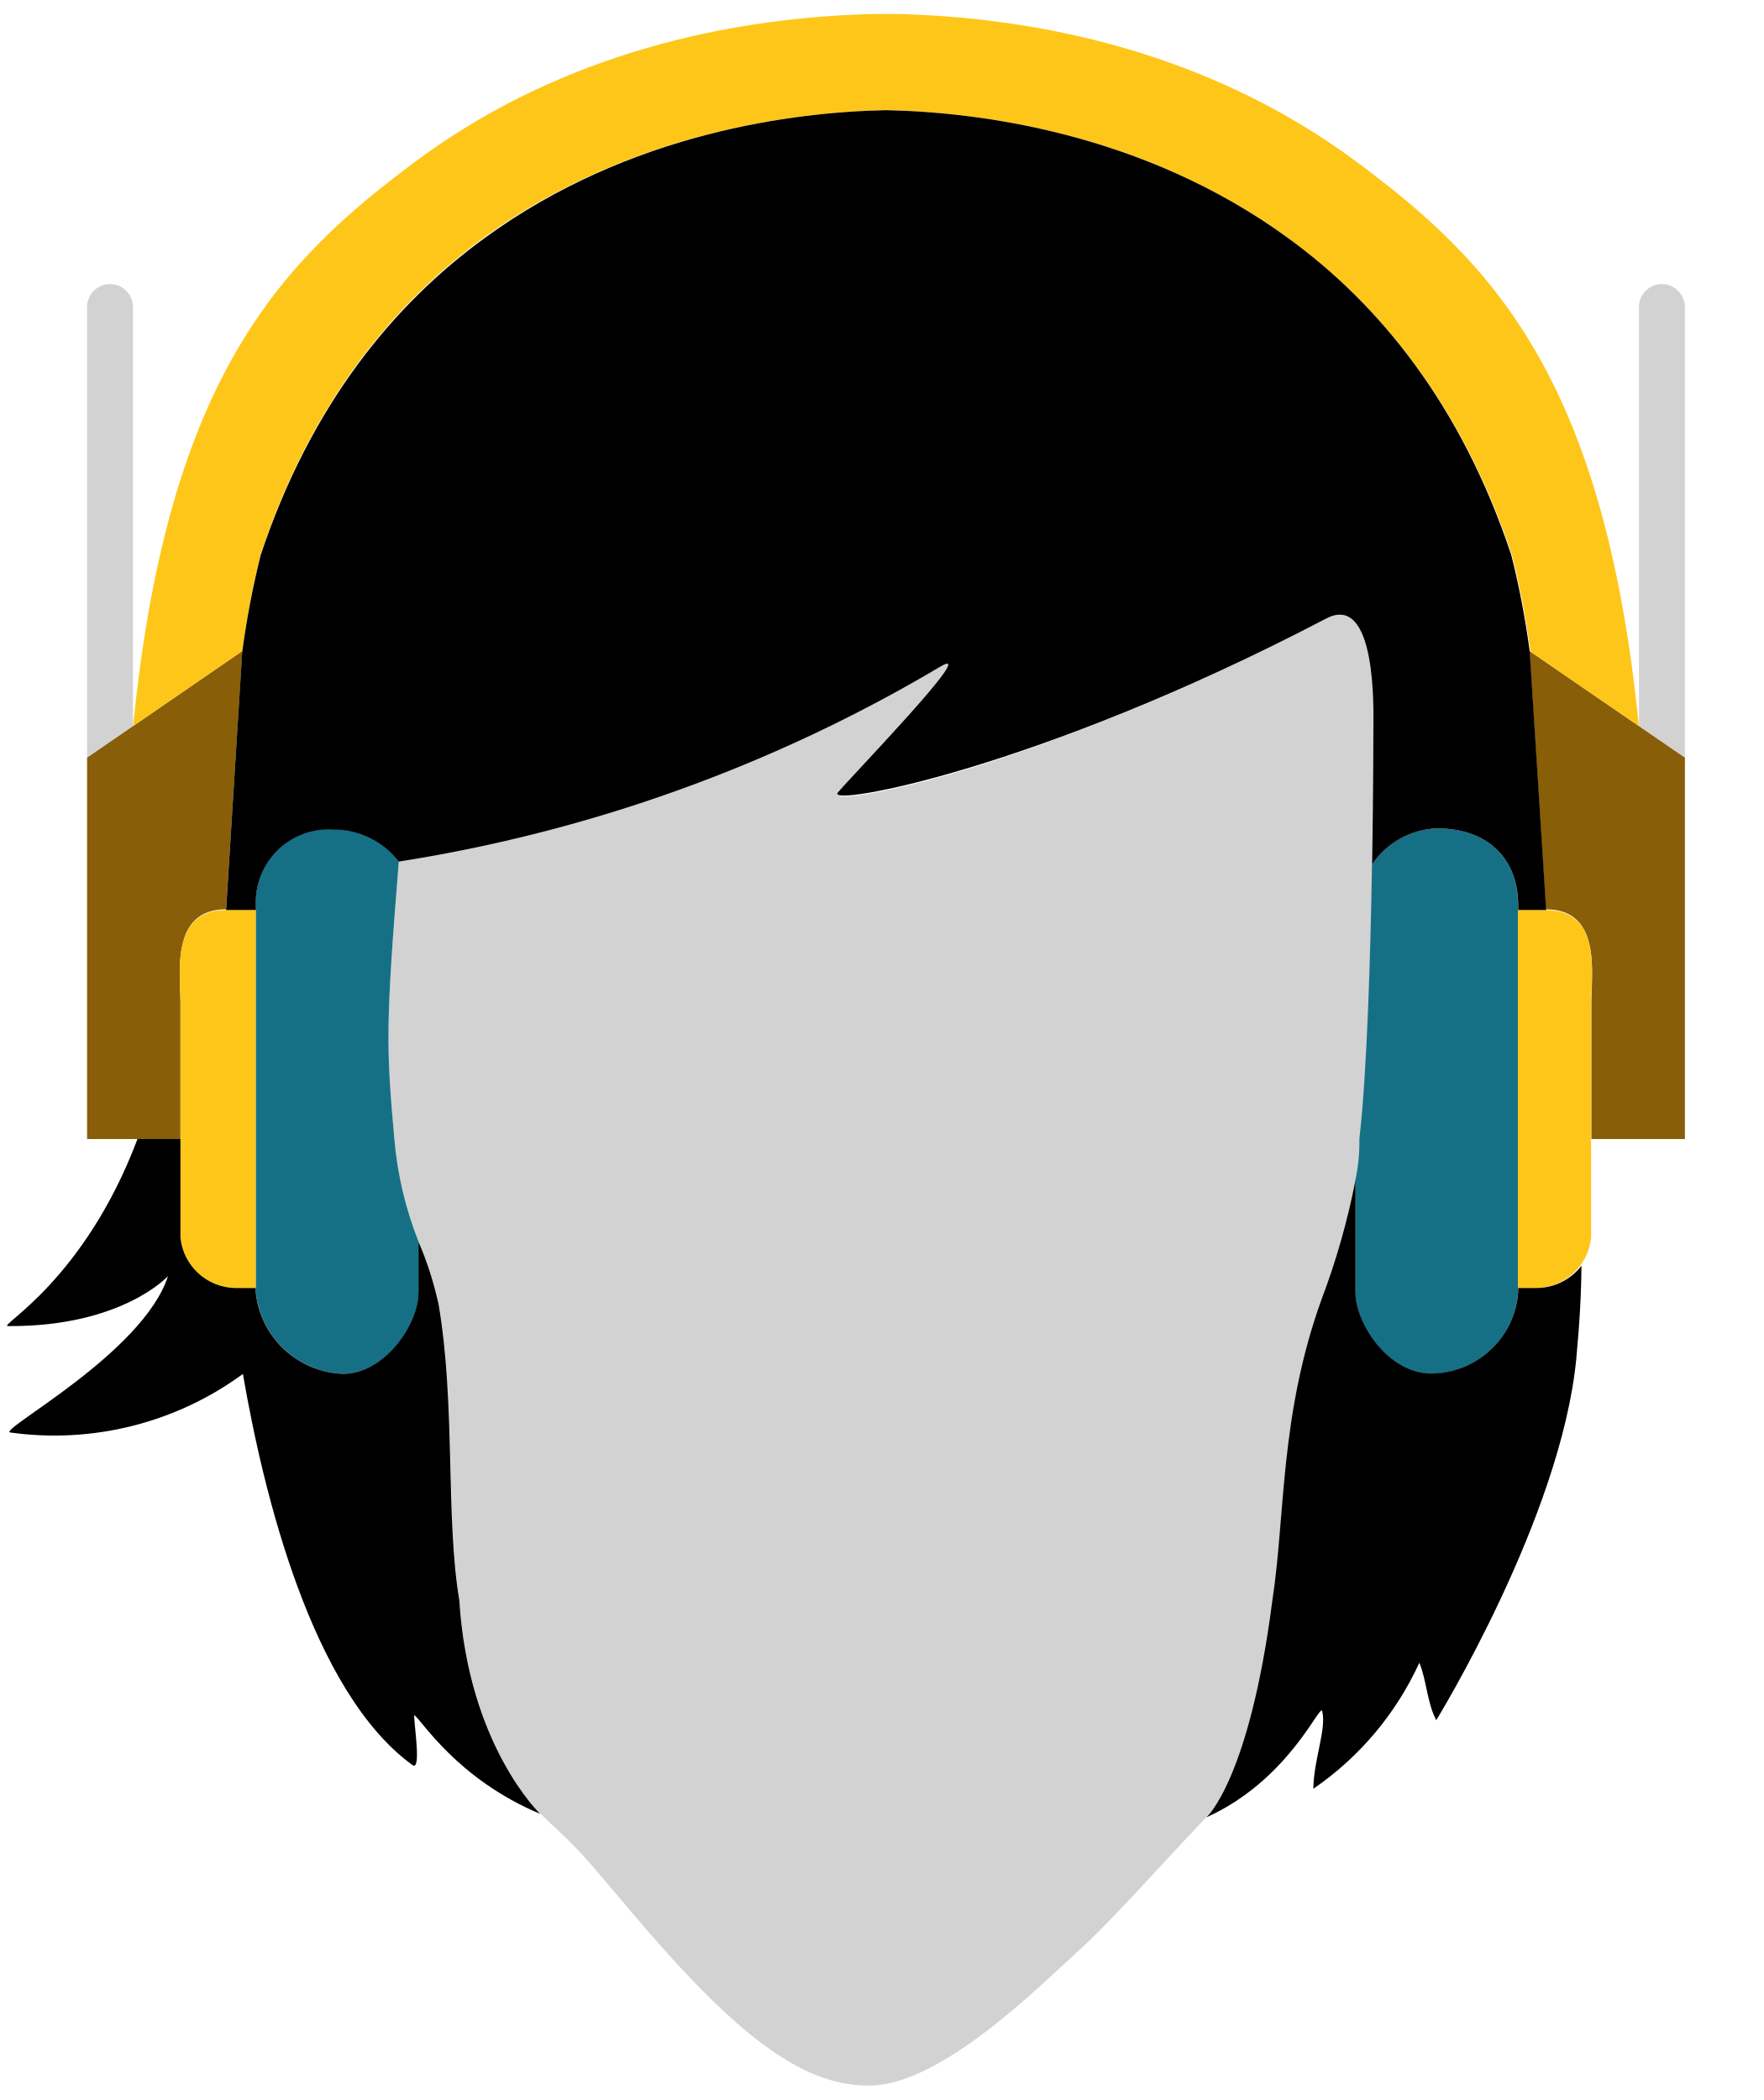
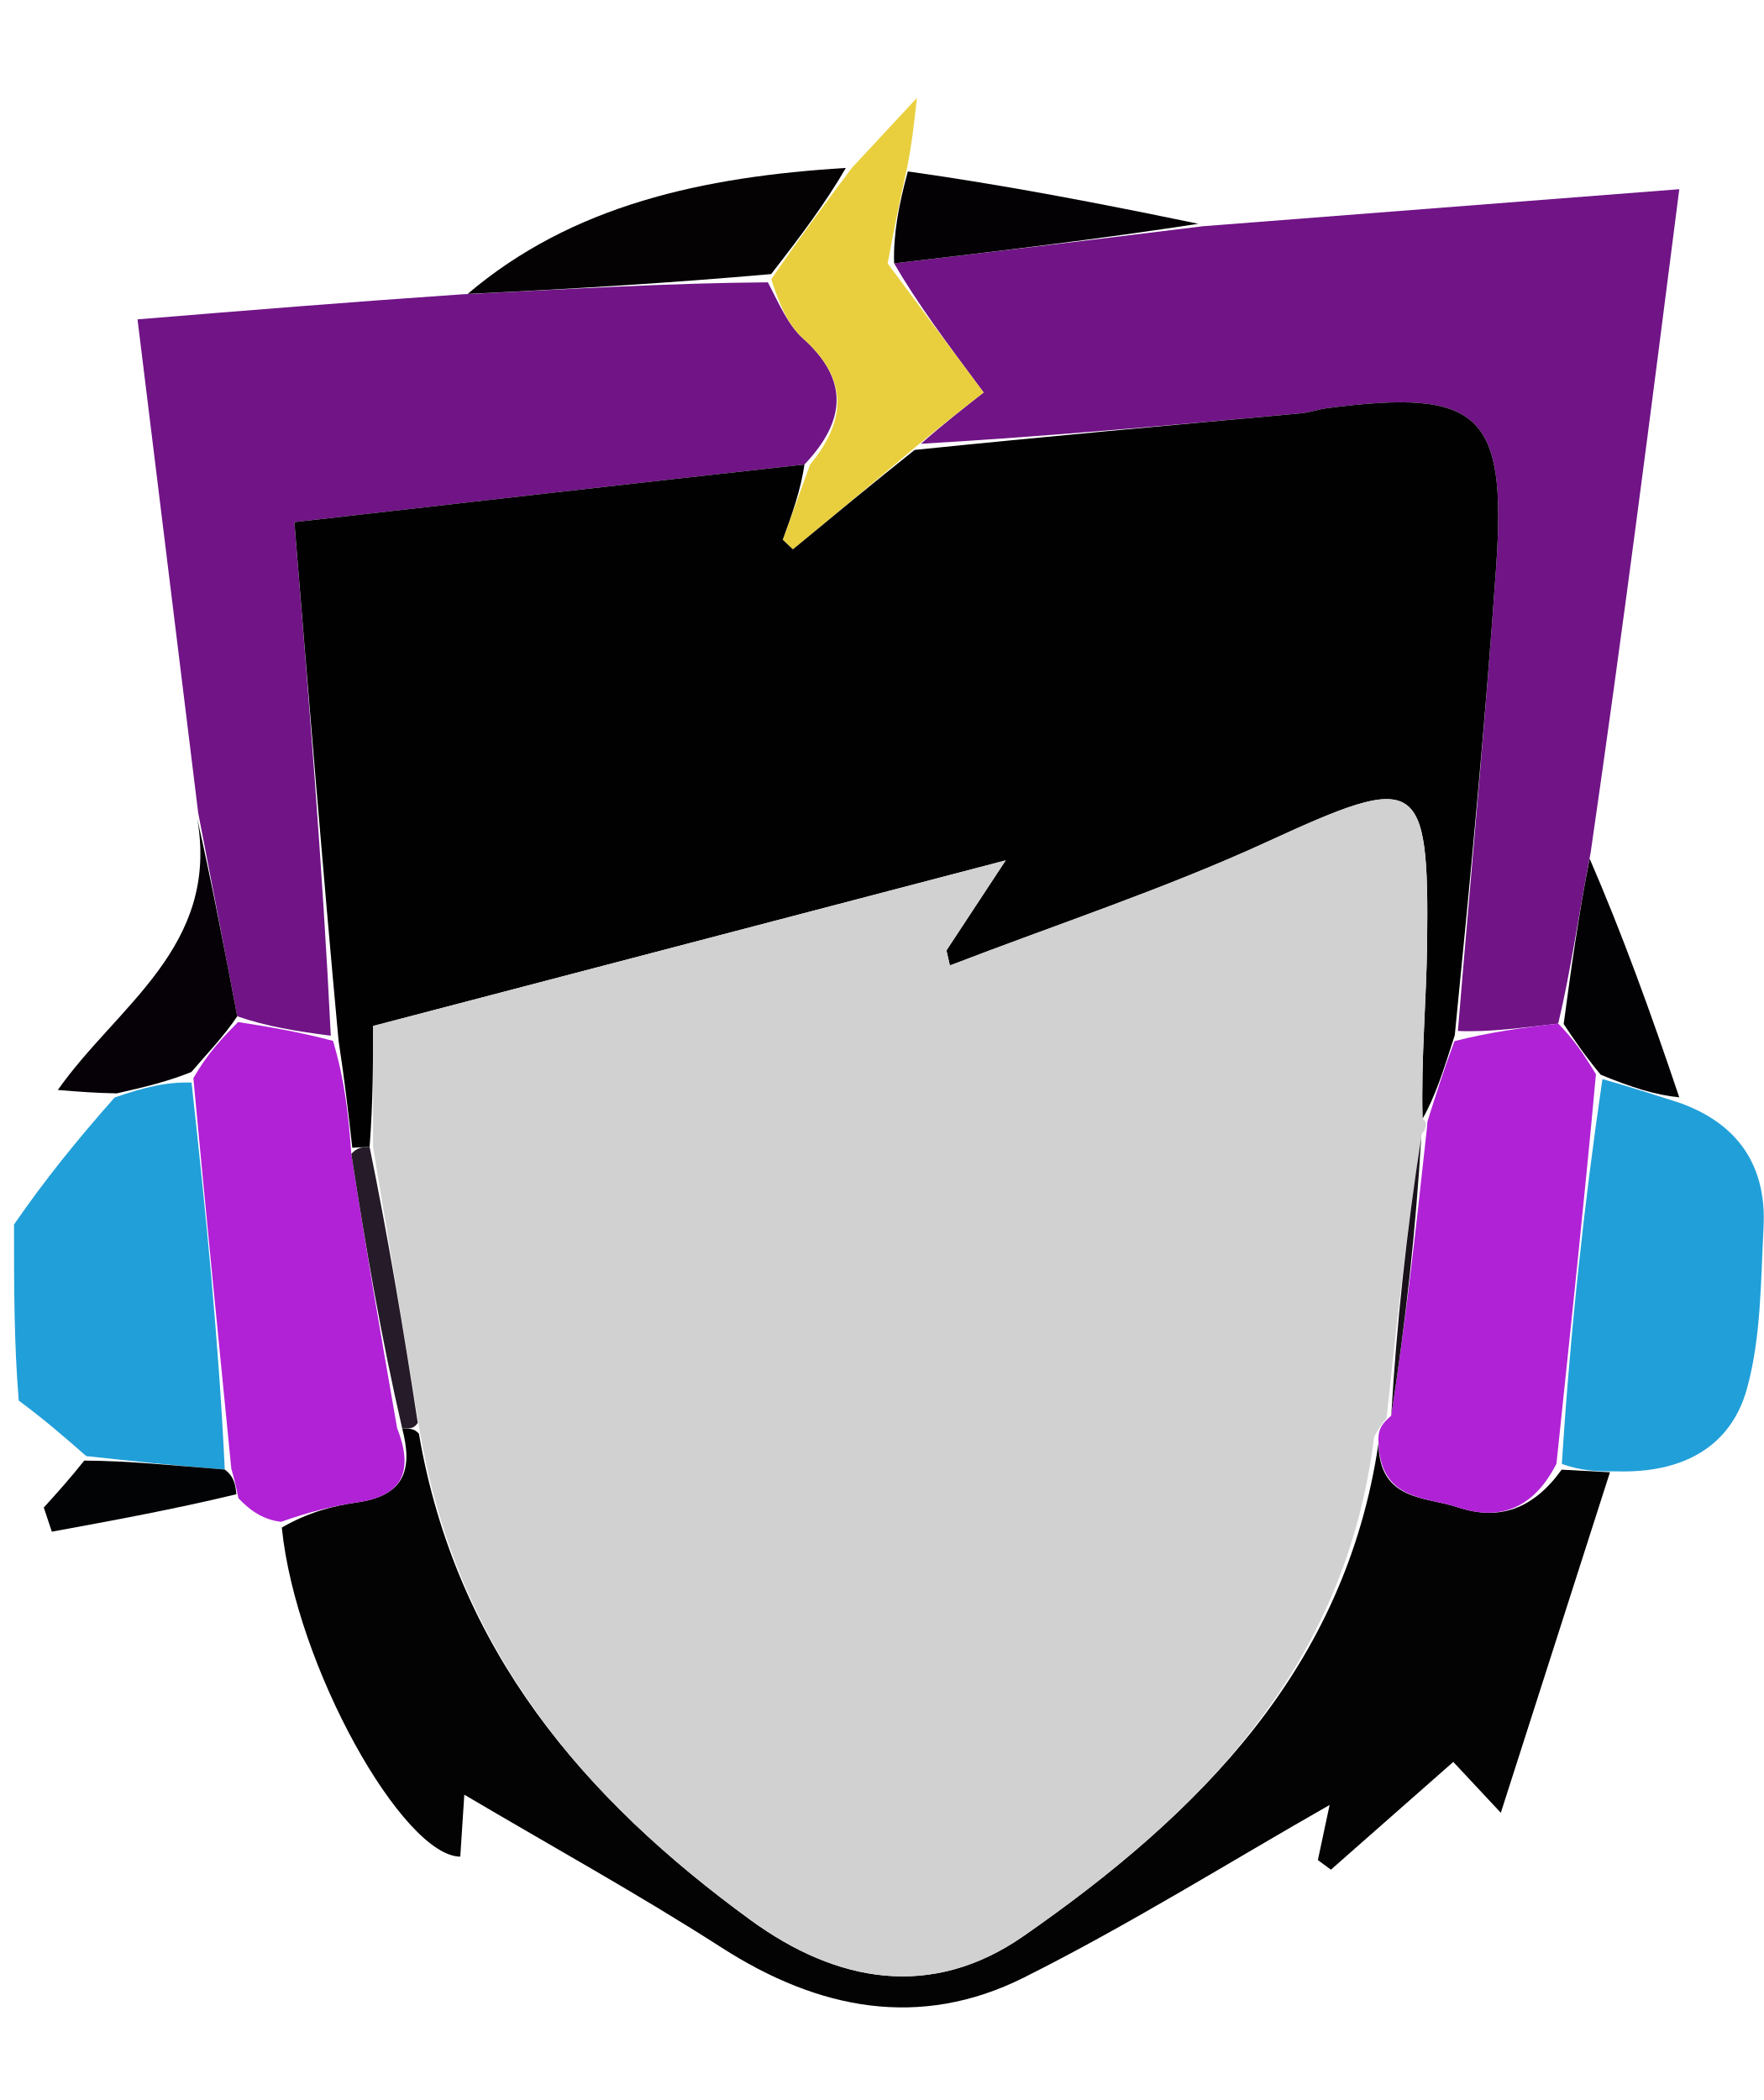
- <svg xmlns="http://www.w3.org/2000/svg" viewBox="0 0 126 150">
-   <path d="m7.86 20.29a1.64 1.64 0 0 0 -1.64 1.64v32.19l3.28-2.25v-29.94a1.65 1.65 0 0 0 -1.64-1.64z" fill="#d2d2d2" />
-   <path d="m17.31 46.5-11.09 7.62v27.24h6.67v-9.72c0-2.15-.72-6.69 3.26-6.69z" fill="#895e08" />
-   <path d="m118.71 20.29a1.64 1.64 0 0 0 -1.64 1.64v29.94l3.28 2.25v-32.19a1.65 1.65 0 0 0 -1.64-1.64z" fill="#d2d2d2" />
-   <path d="m109.25 46.5 11.1 7.62v27.24h-6.68v-9.72c0-2.15.73-6.69-3.25-6.69z" fill="#895e08" />
-   <path d="m16.15 65c-4 0-3.26 4.54-3.26 6.69v16.8a4 4 0 0 0 3.88 3.51h1.51v-27z" fill="#ffc61a" />
-   <path d="m0 0h126v150h-126z" fill="none" opacity=".6" />
-   <path d="m94.73 44.18c-20.68 10.82-35.73 13.61-34.9 12.46s10.35-10.82 7.32-9a108.83 108.83 0 0 1 -38.66 13.81c-.95 11.81-.92 13.32-.32 19.92.53 5.95 2.61 8.54 3.16 11.74 1.24 7.19.51 15.17 1.49 21.2.65 10.4 5.79 15.25 5.79 15.25 3.18 3 2.47 2.28 6.48 7 7.33 8.66 12.1 12.44 17 12.41 5.14 0 12.23-7.19 14.71-9.41s5.36-5.53 9.4-9.8c0 0 3.06-2.67 4.71-15.48.94-6.09.49-13.23 3.52-21.53 3-8.14 2.71-11.46 2.71-11.46 1-8.54 1-29.48 1-29.48-.04-1.06.2-9.52-3.41-7.63z" fill="#d2d2d2" />
-   <path d="m102.63 59.17a5.86 5.86 0 0 0 -4.63 2.56c-.11 6.62-.36 14.94-.9 19.59a13.53 13.53 0 0 1 -.29 3v8c0 2.28 2.41 5.81 5.39 5.81a6.27 6.27 0 0 0 6.23-5.81v-27.67c.01-3.1-1.94-5.48-5.8-5.48z" fill="#167085" />
-   <path d="m28.17 81.37c-.59-6.6-.63-8.11.32-19.88a5.86 5.86 0 0 0 -4.71-2.29 5.19 5.19 0 0 0 -5.5 5.45v27.67a6.5 6.5 0 0 0 6.23 5.81c3 0 5.39-3.53 5.39-5.81v-3.63a25.8 25.8 0 0 1 -1.73-7.32z" fill="#167085" />
-   <path d="m110.42 65h-2v27h1.35a4 4 0 0 0 3.88-3.58v-16.78c.02-2.15.75-6.64-3.23-6.64z" fill="#ffc61a" />
-   <path d="m109.25 46.5 7.81 5.36c-2.49-25.13-10.71-33.29-20.24-40.36-9.37-6.94-20.82-10.18-32.6-10.5h-.94-.94c-11.8.3-23.23 3.54-32.59 10.48-9.54 7.09-17.75 15.25-20.24 40.38l7.8-5.36a63.45 63.45 0 0 1 1.32-6.93c3.57-10.75 9.48-17.91 16-22.65 10.37-7.49 22.17-8.92 28.65-9.05 6.48.13 18.33 1.56 28.72 9.13 6.51 4.74 12.41 11.9 16 22.65a61.37 61.37 0 0 1 1.32 6.92z" fill="#ffc61a" />
-   <path d="m32.81 114.31c-1-6-.25-14-1.49-21.2a24.57 24.57 0 0 0 -1.43-4.42v3.63c0 2.28-2.41 5.81-5.39 5.81a6.5 6.5 0 0 1 -6.23-5.81v-.32h-1.5a4 4 0 0 1 -3.88-3.58v-7.06h-3.07c-3.82 10.14-9.97 13.35-9.26 13.36 8.15.06 11.44-3.57 11.44-3.57-1.78 5.52-12.18 11-11.27 11.17a22.79 22.79 0 0 0 16.62-4.18c1.47 8.53 4.91 22.69 12.09 27.92.68.55.14-2.81.14-3.56.55.36 3.05 4.56 9 7.06.02 0-5.12-4.85-5.77-15.25z" />
-   <path d="m109.79 92h-1.35v.3a6.27 6.27 0 0 1 -6.23 5.81c-3 0-5.39-3.53-5.39-5.81v-8a52.05 52.05 0 0 1 -2.42 8.5c-3 8.3-2.58 15.44-3.52 21.53-1.65 12.81-4.71 15.48-4.71 15.48 5.89-2.65 8.12-8.18 8.27-7.59.33 1.26-.61 3.47-.63 5.55a22 22 0 0 0 7.57-9c.52 1.23.55 2.86 1.21 4.1 0 0 8.9-14.46 10-25.8.25-2.64.36-4.81.37-6.66a4.06 4.06 0 0 1 -3.17 1.59z" />
-   <path d="m98.1 51.84s0 4.35-.09 9.89a5.86 5.86 0 0 1 4.62-2.56c3.86 0 5.81 2.38 5.81 5.48v.35h2l-1.17-18.43a61.37 61.37 0 0 0 -1.32-6.92c-3.59-10.8-9.49-17.96-15.95-22.65-10.39-7.57-22.24-9-28.72-9.13-6.48.13-18.28 1.56-28.66 9.13-6.51 4.74-12.42 11.9-16 22.65a63.45 63.45 0 0 0 -1.32 6.93l-1.15 18.42h2.13v-.3a5.19 5.19 0 0 1 5.5-5.45 5.86 5.86 0 0 1 4.71 2.29 108.83 108.83 0 0 0 38.66-13.91c3-1.81-6.53 8-7.32 9s14.22-1.63 34.9-12.45c3.61-1.89 3.37 6.57 3.37 7.66z" />
+ <svg xmlns="http://www.w3.org/2000/svg" width="126" height="150" version="1.1" enable-background="new 0 0 126 150" xml:space="preserve">
+   <g>
+     <path fill="#219FD8" d="m6.16,104.006c-1.493,-1.305 -2.986,-2.61 -4.819,-3.961c-0.34,-4.07 -0.34,-8.094 -0.34,-12.582c2.219,-3.211 4.439,-5.958 7.184,-9.069c2.133,-0.744 3.742,-1.125 5.497,-1.068c1.045,9.485 1.943,18.533 2.374,27.642c-3.61,-0.279 -6.752,-0.621 -9.895,-0.962z" id="svg_2" />
+     <path fill="#701486" d="m85.944,16.158c11.232,-0.873 22.464,-1.746 34.005,-2.643c-2.068,16.18 -4.018,31.438 -6.331,47.384c-0.884,4.541 -1.405,8.394 -2.317,12.217c-2.657,0.296 -4.923,0.622 -7.166,0.525c0.939,-11.356 1.976,-22.282 2.737,-33.227c0.759,-10.909 -1.218,-12.655 -12.023,-11.268c-0.658,0.085 -1.3,0.319 -1.959,0.38c-9.094,0.836 -18.19,1.653 -27.108,2.172c1.691,-1.487 3.205,-2.67 4.477,-3.664c-2.696,-3.625 -4.775,-6.42 -6.394,-9.224c7.667,-0.89 14.873,-1.771 22.08,-2.653z" id="svg_3" />
+     <path fill="#701486" d="m14.156,58.053c-1.411,-11.48 -2.823,-22.96 -4.333,-35.241c7.661,-0.627 14.946,-1.224 23.135,-1.786c7.898,-0.388 14.891,-0.81 21.892,-0.86c0.828,1.598 1.444,3.053 2.508,4.007c3.251,2.913 3.111,5.849 0.101,9.007c-12.357,1.366 -24.309,2.731 -36.433,4.115c1.031,12.609 2.015,24.648 2.603,36.687c-2.472,-0.326 -4.548,-0.653 -6.683,-1.388c-0.969,-5.12 -1.88,-9.831 -2.79,-14.542z" id="svg_4" />
+     <path fill="#040304" d="m114.997,105.162c-2.471,7.71 -4.943,15.421 -7.796,24.323c-2.001,-2.142 -2.902,-3.106 -3.395,-3.634c-2.822,2.485 -5.782,5.092 -8.742,7.699c-0.31,-0.23 -0.62,-0.459 -0.93,-0.689c0.307,-1.44 0.614,-2.88 0.838,-3.935c-7.218,4.113 -14.346,8.577 -21.833,12.326c-7.43,3.721 -14.676,2.308 -21.598,-2.139c-5.931,-3.81 -12.118,-7.223 -18.376,-10.921c-0.1,1.541 -0.194,2.985 -0.288,4.426c-4.098,-0.04 -11.748,-13.603 -12.748,-23.507c1.907,-1.101 3.654,-1.549 5.428,-1.806c3.424,-0.496 3.918,-2.451 3.17,-5.276c0.604,0.017 0.846,0.008 1.194,0.373c2.658,15.476 11.819,26.092 23.699,34.749c6.148,4.48 12.923,5.703 19.487,1.14c12.569,-8.738 22.997,-19.158 25.356,-35.201c0.054,4.138 3.358,3.802 5.64,4.566c3.022,1.012 5.438,0.106 7.444,-2.681c1.405,0.077 2.427,0.132 3.448,0.186z" id="svg_5" />
+     <path fill="#B121D6" d="m28.366,102.004c1.111,2.85 0.616,4.805 -2.807,5.301c-1.775,0.257 -3.522,0.705 -5.493,1.401c-1.13,-0.156 -2.049,-0.647 -3.036,-1.69c-0.214,-1.072 -0.361,-1.591 -0.508,-2.11c-0.898,-9.047 -1.797,-18.095 -2.71,-27.895c1.054,-1.838 2.124,-2.923 3.193,-4.008c2.076,0.327 4.152,0.653 6.782,1.344c0.828,2.788 1.102,5.211 1.308,8.075c1.045,6.821 2.158,13.201 3.27,19.581z" id="svg_6" />
+     <path fill="#219FD9" d="m115.398,105.095c-1.422,0.012 -2.444,-0.042 -3.838,-0.526c0.604,-9.462 1.581,-18.494 2.899,-27.492c2.051,0.584 3.761,1.133 5.47,1.682c4.21,1.485 6.272,4.513 6.039,8.918c-0.204,3.862 -0.17,7.854 -1.189,11.526c-1.147,4.131 -4.57,6.056 -9.381,5.892z" id="svg_7" />
+     <path fill="#E9CF3D" d="m57.865,33.179c2.605,-3.157 2.745,-6.093 -0.506,-9.006c-1.065,-0.954 -1.68,-2.409 -2.269,-4.224c2.072,-3.043 3.912,-5.497 5.752,-7.951c1.294,-1.392 2.589,-2.784 4.649,-5c-0.244,2.22 -0.356,3.237 -0.683,4.906c-0.611,2.739 -1.008,4.827 -1.404,6.914c2.079,2.795 4.158,5.59 6.854,9.215c-1.271,0.994 -2.785,2.177 -4.749,3.8c-3.257,2.761 -6.065,5.083 -8.873,7.405c-0.242,-0.229 -0.484,-0.459 -0.727,-0.688c0.652,-1.79 1.304,-3.581 1.955,-5.371z" id="svg_8" />
+     <path fill="#040203" d="m60.416,11.996c-1.414,2.456 -3.254,4.91 -5.334,7.581c-7.233,0.639 -14.226,1.061 -21.677,1.416c7.465,-6.348 16.795,-8.371 27.011,-8.997z" id="svg_9" />
+     <path fill="#040104" d="m63.864,18.81c-0.064,-2.079 0.332,-4.167 0.982,-6.566c6.967,0.982 13.68,2.276 20.746,3.741c-6.854,1.053 -14.061,1.935 -21.727,2.824z" id="svg_10" />
+     <path fill="#050106" d="m16.946,72.595c-1.01,1.494 -2.08,2.579 -3.281,3.979c-1.74,0.695 -3.349,1.076 -5.32,1.524c-1.511,-0.025 -2.659,-0.117 -4.214,-0.242c4.201,-5.996 11.558,-10.207 9.958,-19.37c0.977,4.278 1.888,8.989 2.857,14.108z" id="svg_11" />
+     <path fill="#020104" d="m119.948,78.383c-1.729,-0.173 -3.438,-0.722 -5.611,-1.617c-1.191,-1.438 -1.918,-2.529 -2.646,-3.621c0.521,-3.852 1.043,-7.704 1.856,-11.811c2.334,5.388 4.377,11.03 6.401,17.049z" id="svg_12" />
+     <path fill="#010304" d="m16.055,104.968c0.614,0.457 0.761,0.977 0.829,1.764c-4.447,1.07 -8.815,1.872 -13.182,2.674c-0.192,-0.575 -0.383,-1.15 -0.575,-1.725c0.917,-1.011 1.833,-2.022 2.892,-3.354c3.284,0.02 6.427,0.361 10.037,0.641z" id="svg_13" />
+     <path fill="#020102" d="m57.459,33.181c-0.247,1.789 -0.898,3.579 -1.55,5.37c0.242,0.229 0.484,0.459 0.727,0.688c2.808,-2.322 5.615,-4.644 8.696,-7.102c9.368,-0.958 18.464,-1.775 27.558,-2.611c0.659,-0.061 1.3,-0.295 1.959,-0.38c10.805,-1.387 12.782,0.359 12.023,11.268c-0.761,10.945 -1.798,21.871 -2.959,33.53c-0.815,2.542 -1.385,4.36 -2.301,5.964c-0.113,-4.323 0.275,-8.43 0.325,-12.541c0.144,-11.94 -0.621,-12.207 -11.365,-7.266c-7.373,3.391 -15.135,5.937 -22.723,8.861c-0.082,-0.358 -0.165,-0.716 -0.247,-1.074c1.531,-2.326 3.061,-4.652 4.234,-6.434c-14.84,3.885 -29.685,7.771 -45.189,11.83c0,2.378 0,5.518 -0.247,8.637c-0.576,0.024 -0.905,0.051 -1.236,0.061c-0.274,-2.423 -0.548,-4.847 -0.98,-7.635c-1.142,-12.404 -2.126,-24.443 -3.157,-37.052c12.124,-1.384 24.076,-2.749 36.433,-4.115z" id="svg_14" />
+     <path fill="#B022D6" d="m101.958,80.121c0.57,-1.818 1.14,-3.635 1.932,-5.755c2.488,-0.628 4.754,-0.953 7.411,-1.249c1.118,1.12 1.845,2.212 2.695,3.615c-0.855,9.343 -1.832,18.376 -2.82,27.815c-1.634,3.216 -4.05,4.123 -7.071,3.111c-2.282,-0.764 -5.586,-0.429 -5.647,-4.801c-0.016,-0.814 0.282,-1.182 0.915,-1.739c1.053,-6.823 1.772,-13.457 2.526,-20.315c0.035,-0.225 0.059,-0.68 0.059,-0.68z" id="svg_15" />
+     <path fill="#D1D1D1" d="m99.039,101.307c-0.299,0.368 -0.597,0.735 -0.889,1.337c-2.044,16.49 -12.472,26.91 -25.041,35.648c-6.564,4.563 -13.338,3.34 -19.487,-1.14c-11.881,-8.657 -21.041,-19.273 -23.674,-35.151c-1.155,-7.203 -2.228,-13.632 -3.302,-20.06c0,-3.14 0,-6.279 0,-8.657c15.504,-4.059 30.349,-7.945 45.189,-11.83c-1.173,1.782 -2.703,4.108 -4.234,6.434c0.082,0.358 0.165,0.716 0.247,1.074c7.588,-2.924 15.35,-5.47 22.723,-8.861c10.743,-4.941 11.509,-4.674 11.365,7.266c-0.05,4.111 -0.438,8.218 -0.325,12.541c0.347,0.214 0.322,0.669 -0.058,1.085c-1.092,7.049 -1.803,13.681 -2.514,20.313z" id="svg_16" />
+     <path fill="#261B29" d="m26.399,81.921c1.321,6.448 2.395,12.876 3.443,19.706c-0.267,0.411 -0.509,0.419 -1.114,0.402c-1.475,-6.405 -2.588,-12.786 -3.633,-19.607c0.399,-0.451 0.728,-0.478 1.304,-0.502z" id="svg_17" />
+     <path fill="#18111A" d="m99.373,101.117c0.377,-6.442 1.088,-13.075 2.145,-19.898c-0.373,6.442 -1.092,13.075 -2.145,19.898z" id="svg_18" />
+   </g>
</svg>
